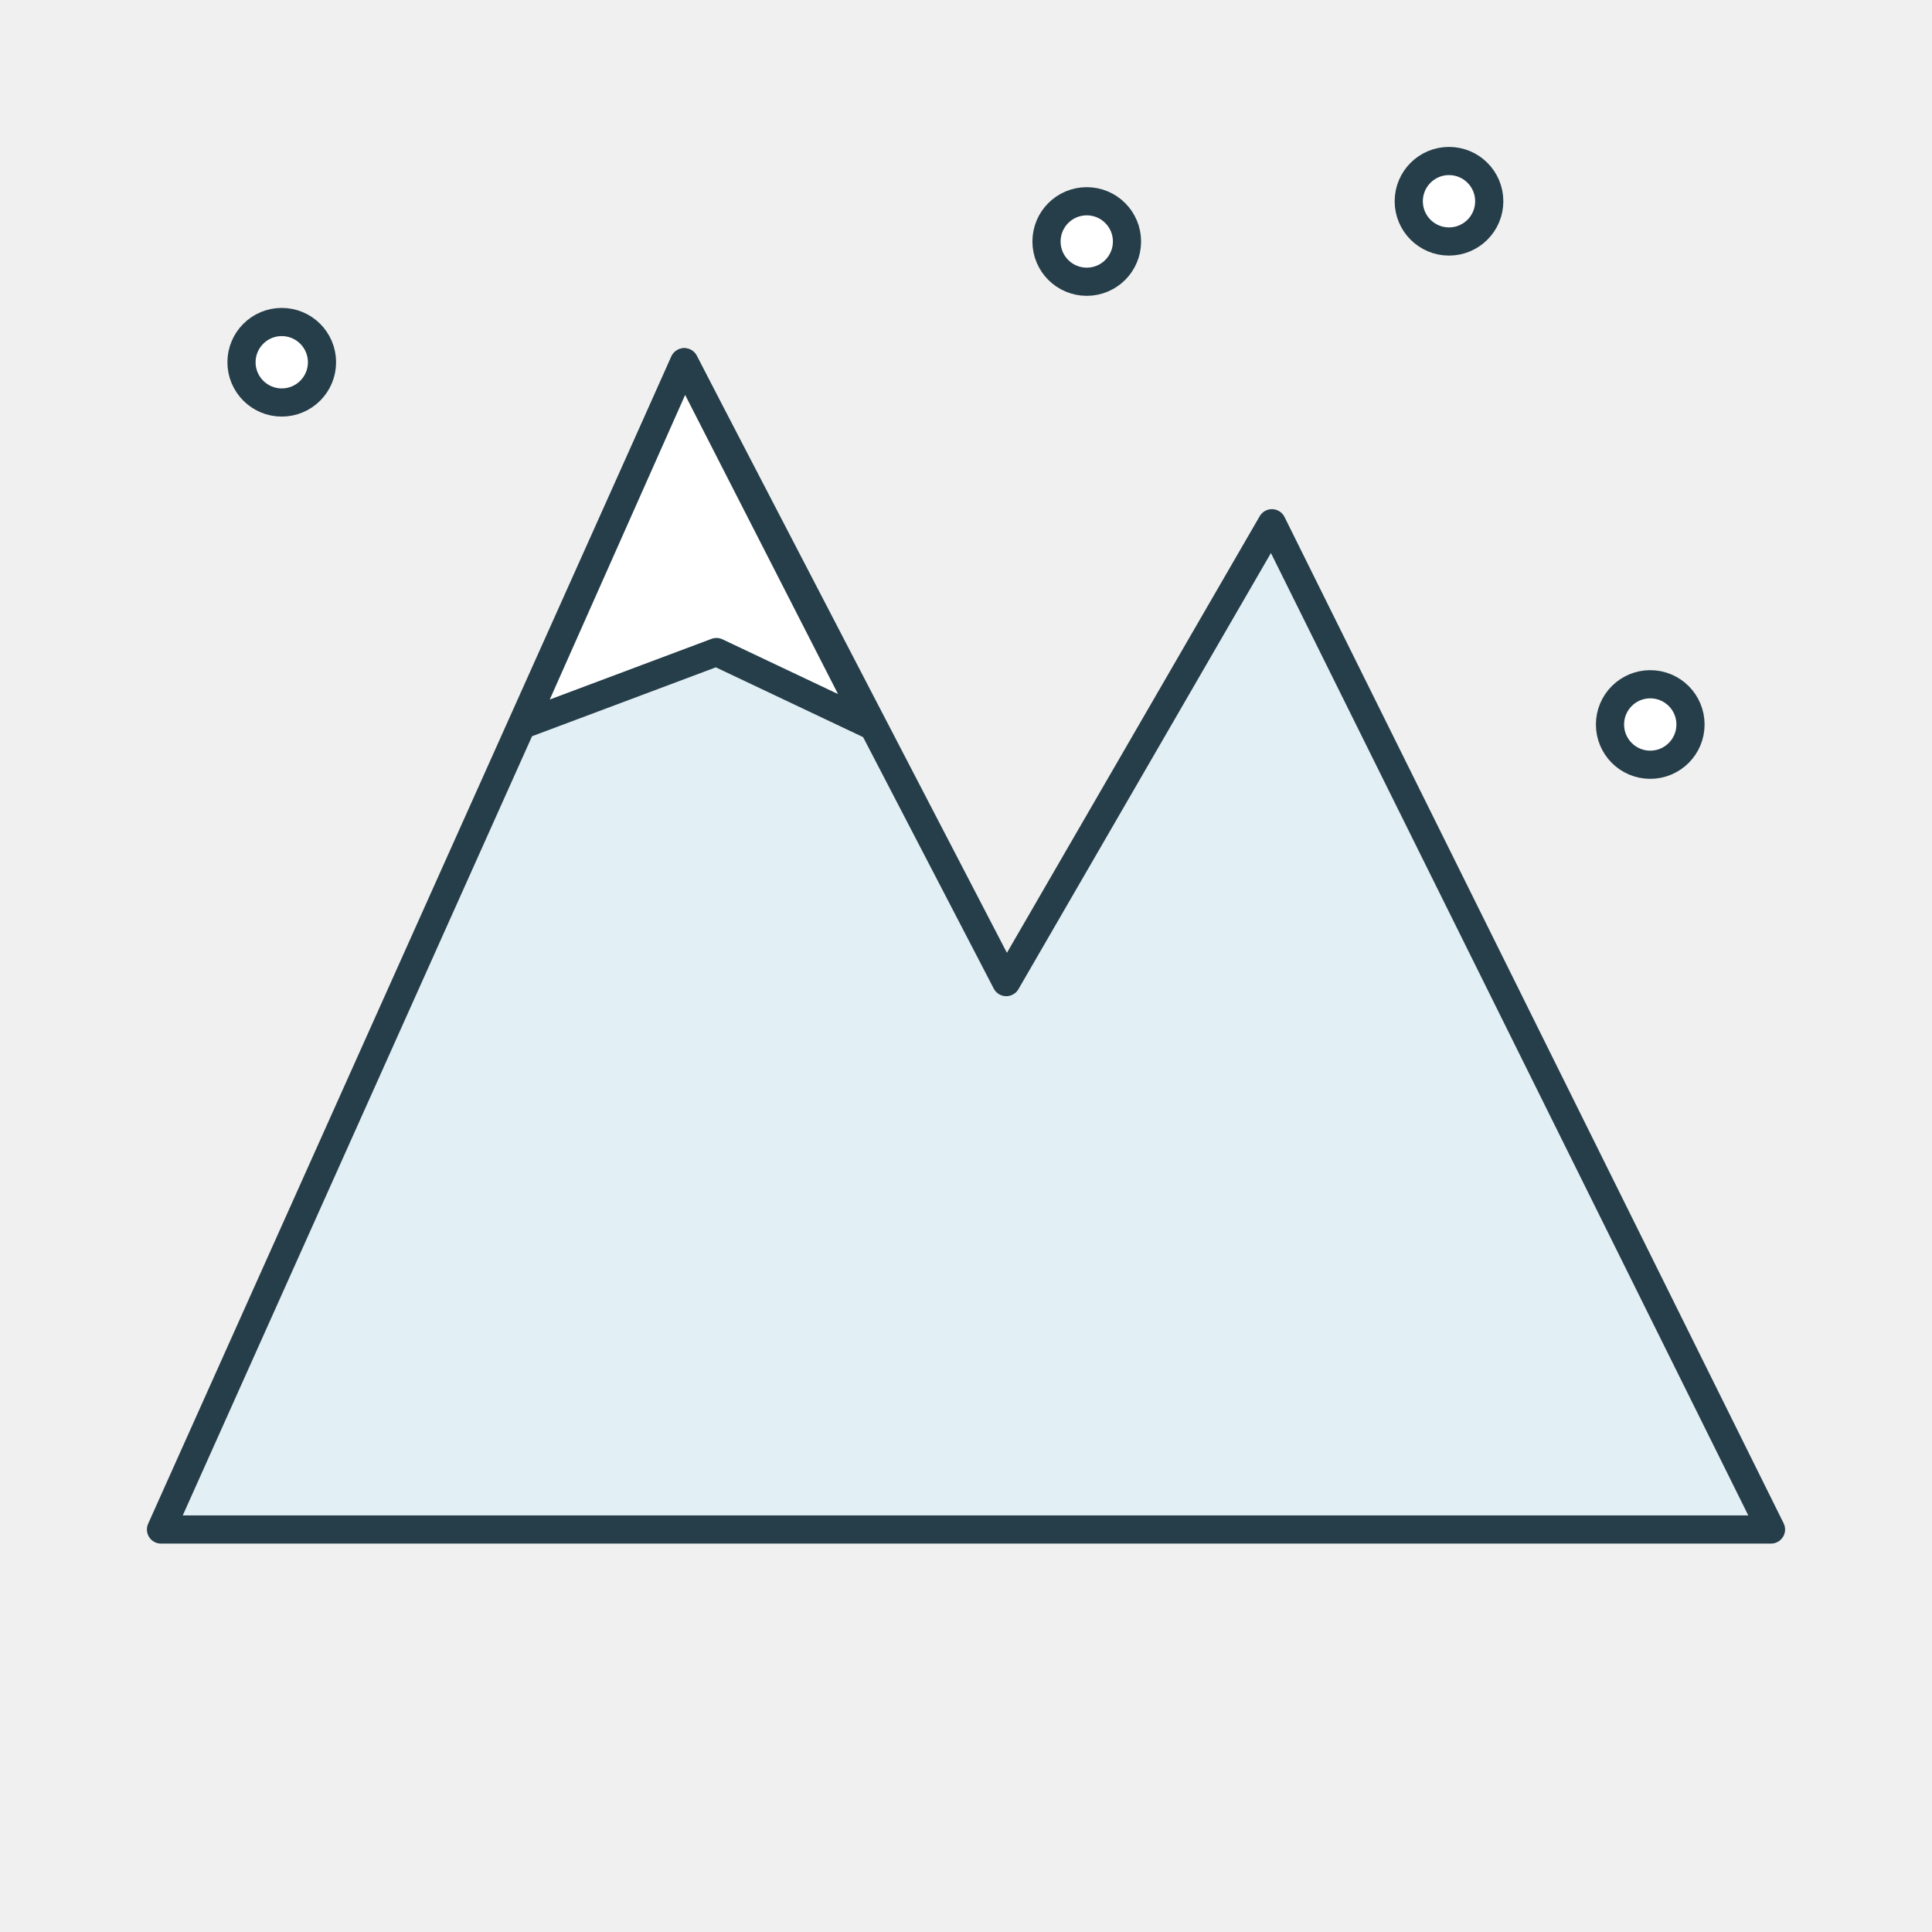
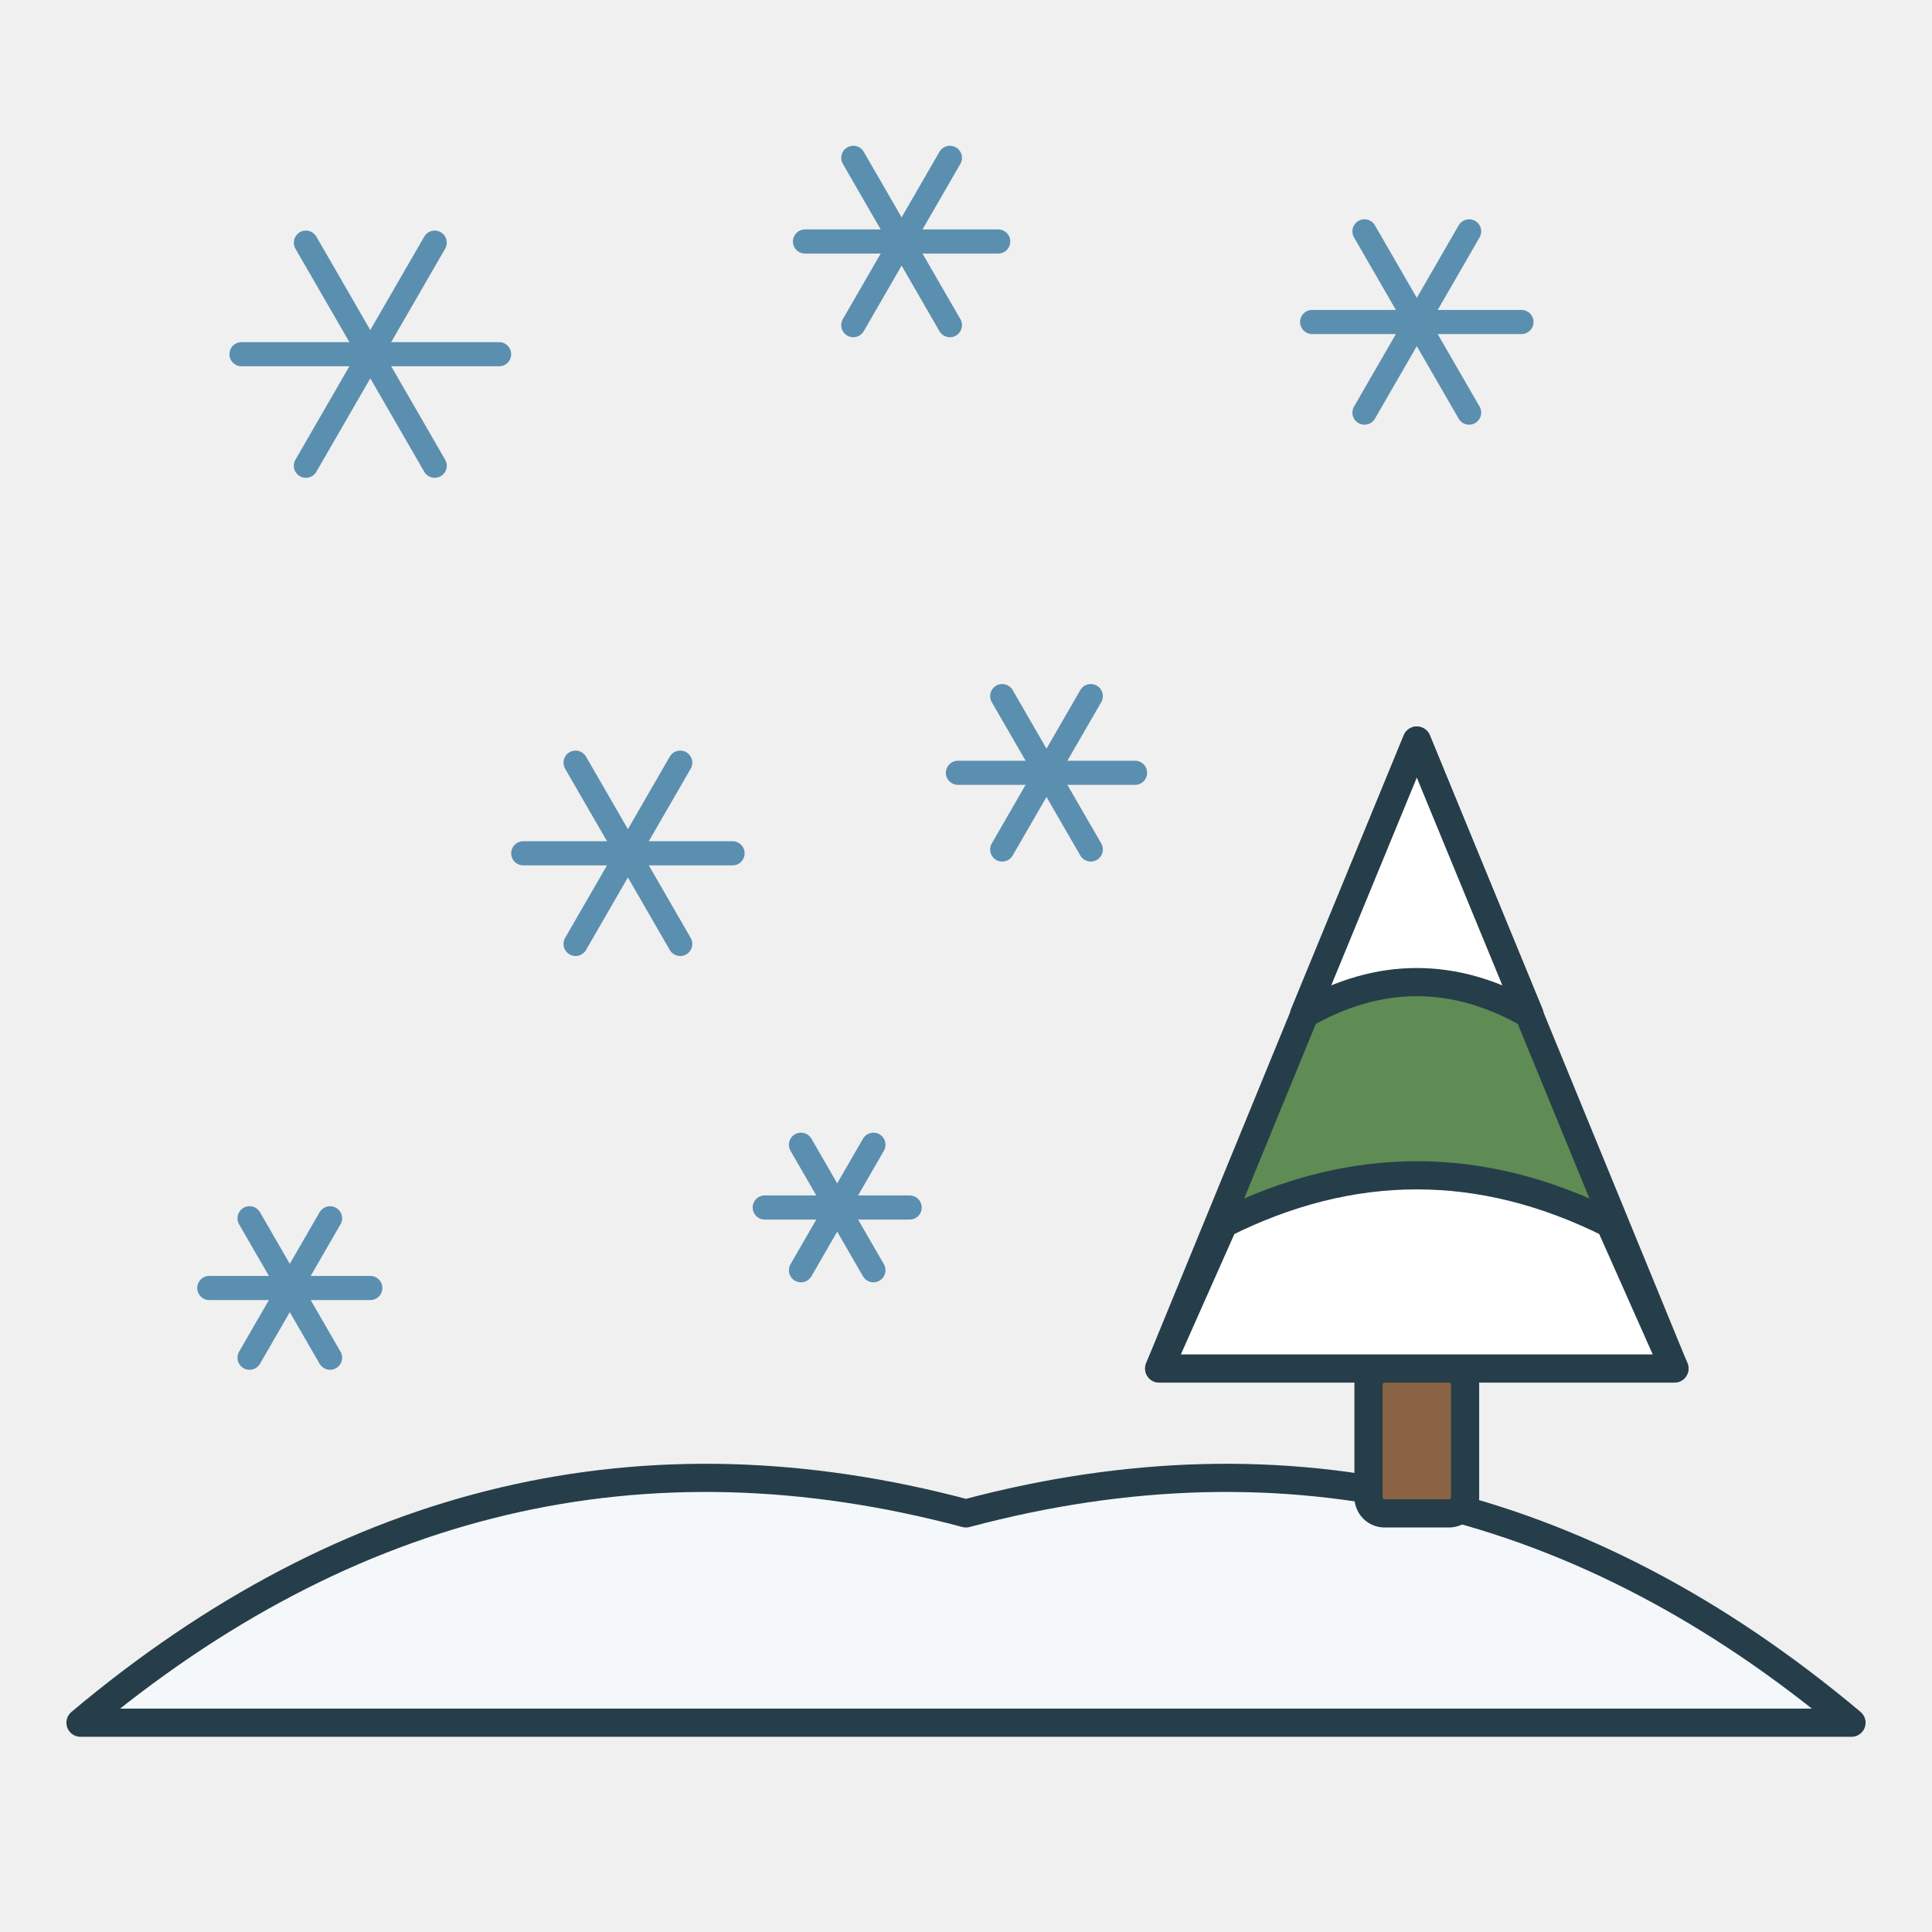
<svg xmlns="http://www.w3.org/2000/svg" viewBox="0 0 240 240">
  <g stroke="#263e49" stroke-width="3.5" stroke-linecap="round" stroke-linejoin="round">
-     <path d="M20 190 L85 45 L125 122 L158 65 L220 190 Z" fill="#e2eff5" />
-     <path d="M65 90 L85 45 L108 90 L89 81 Z" fill="#ffffff" />
-     <circle cx="35" cy="45" r="5" fill="#ffffff" />
-     <circle cx="180" cy="25" r="5" fill="#ffffff" />
-     <circle cx="205" cy="90" r="5" fill="#ffffff" />
-     <circle cx="135" cy="30" r="5" fill="#ffffff" />
+     <path d="M10 214 Q60 172 120 188 Q180 172 230 214 Z" fill="#f4f8fb" />
+     <path d="M176 92 L208 170 L144 170 Z" fill="#5f8b55" />
+     <rect x="170" y="170" width="12" height="18" fill="#8a6244" rx="2" />
+     <path d="M176 92 L190 126 Q176 118 162 126 Z" fill="#ffffff" />
+     <path d="M152 152 Q176 140 200 152 L208 170 L144 170 Z" fill="#ffffff" />
+     <line x1="30.0" y1="44.0" x2="62.0" y2="44.0" stroke="#5b8fb0" stroke-width="3" />
+     <line x1="38.0" y1="30.144" x2="54.0" y2="57.856" stroke="#5b8fb0" stroke-width="3" />
+     <line x1="54.0" y1="30.144" x2="38.0" y2="57.856" stroke="#5b8fb0" stroke-width="3" />
+     <circle cx="46" cy="44" r="2.5" fill="#5b8fb0" stroke="none" />
+     <line x1="100.0" y1="30.0" x2="124.0" y2="30.0" stroke="#5b8fb0" stroke-width="3" />
+     <line x1="106.0" y1="19.608" x2="118.0" y2="40.392" stroke="#5b8fb0" stroke-width="3" />
+     <line x1="118.0" y1="19.608" x2="106.0" y2="40.392" stroke="#5b8fb0" stroke-width="3" />
+     <circle cx="112" cy="30" r="2.5" fill="#5b8fb0" stroke="none" />
+     <line x1="163.0" y1="40.0" x2="189.0" y2="40.0" stroke="#5b8fb0" stroke-width="3" />
+     <line x1="169.5" y1="28.742" x2="182.5" y2="51.258" stroke="#5b8fb0" stroke-width="3" />
+     <line x1="182.5" y1="28.742" x2="169.5" y2="51.258" stroke="#5b8fb0" stroke-width="3" />
+     <circle cx="176" cy="40" r="2.5" fill="#5b8fb0" stroke="none" />
+     <line x1="65.0" y1="106.0" x2="91.0" y2="106.0" stroke="#5b8fb0" stroke-width="3" />
+     <line x1="71.5" y1="94.742" x2="84.5" y2="117.258" stroke="#5b8fb0" stroke-width="3" />
+     <line x1="84.5" y1="94.742" x2="71.5" y2="117.258" stroke="#5b8fb0" stroke-width="3" />
+     <circle cx="78" cy="106" r="2.5" fill="#5b8fb0" stroke="none" />
+     <line x1="119.0" y1="96.0" x2="141.0" y2="96.0" stroke="#5b8fb0" stroke-width="3" />
+     <line x1="124.5" y1="86.474" x2="135.5" y2="105.526" stroke="#5b8fb0" stroke-width="3" />
+     <line x1="135.5" y1="86.474" x2="124.5" y2="105.526" stroke="#5b8fb0" stroke-width="3" />
+     <circle cx="130" cy="96" r="2.5" fill="#5b8fb0" stroke="none" />
+     <line x1="26.0" y1="160.0" x2="46.0" y2="160.0" stroke="#5b8fb0" stroke-width="3" />
+     <line x1="31.0" y1="151.34" x2="41.0" y2="168.66" stroke="#5b8fb0" stroke-width="3" />
+     <line x1="41.0" y1="151.34" x2="31.0" y2="168.66" stroke="#5b8fb0" stroke-width="3" />
+     <circle cx="36" cy="160" r="2.5" fill="#5b8fb0" stroke="none" />
+     <line x1="95.0" y1="150.0" x2="113.0" y2="150.0" stroke="#5b8fb0" stroke-width="3" />
+     <line x1="99.5" y1="142.206" x2="108.5" y2="157.794" stroke="#5b8fb0" stroke-width="3" />
+     <line x1="108.5" y1="142.206" x2="99.5" y2="157.794" stroke="#5b8fb0" stroke-width="3" />
+     <circle cx="104" cy="150" r="2.5" fill="#5b8fb0" stroke="none" />
  </g>
</svg>
